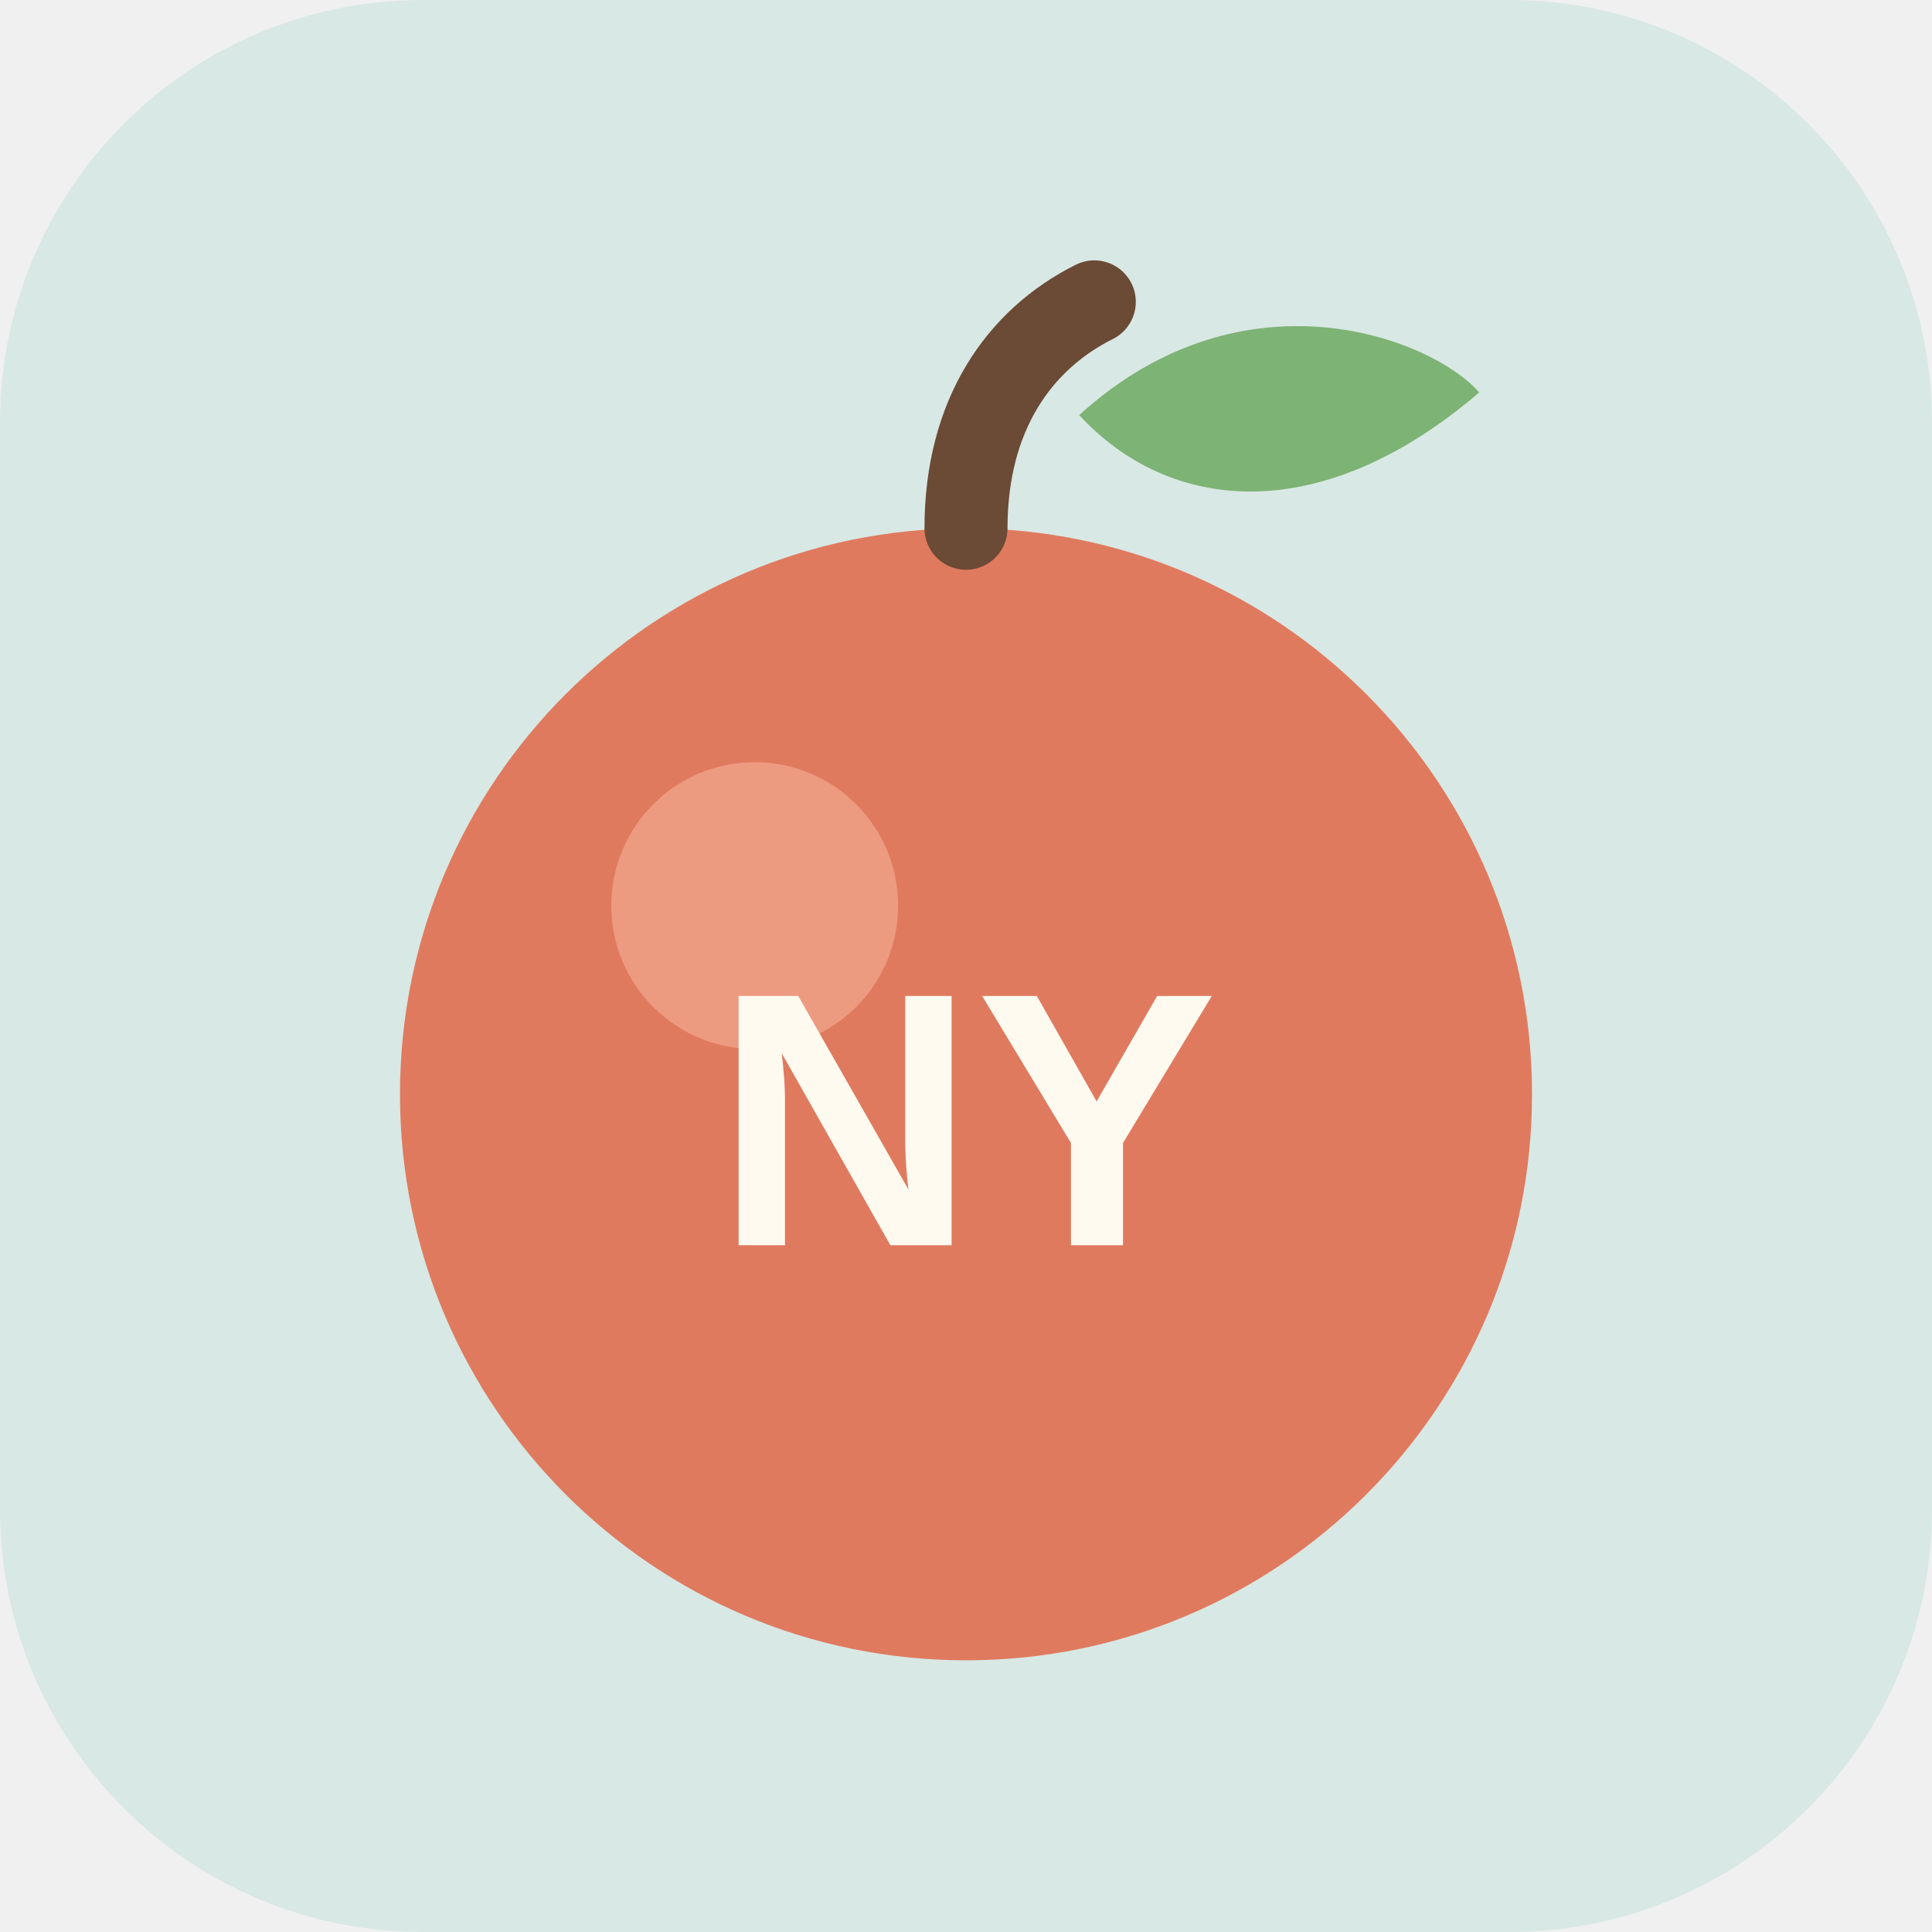
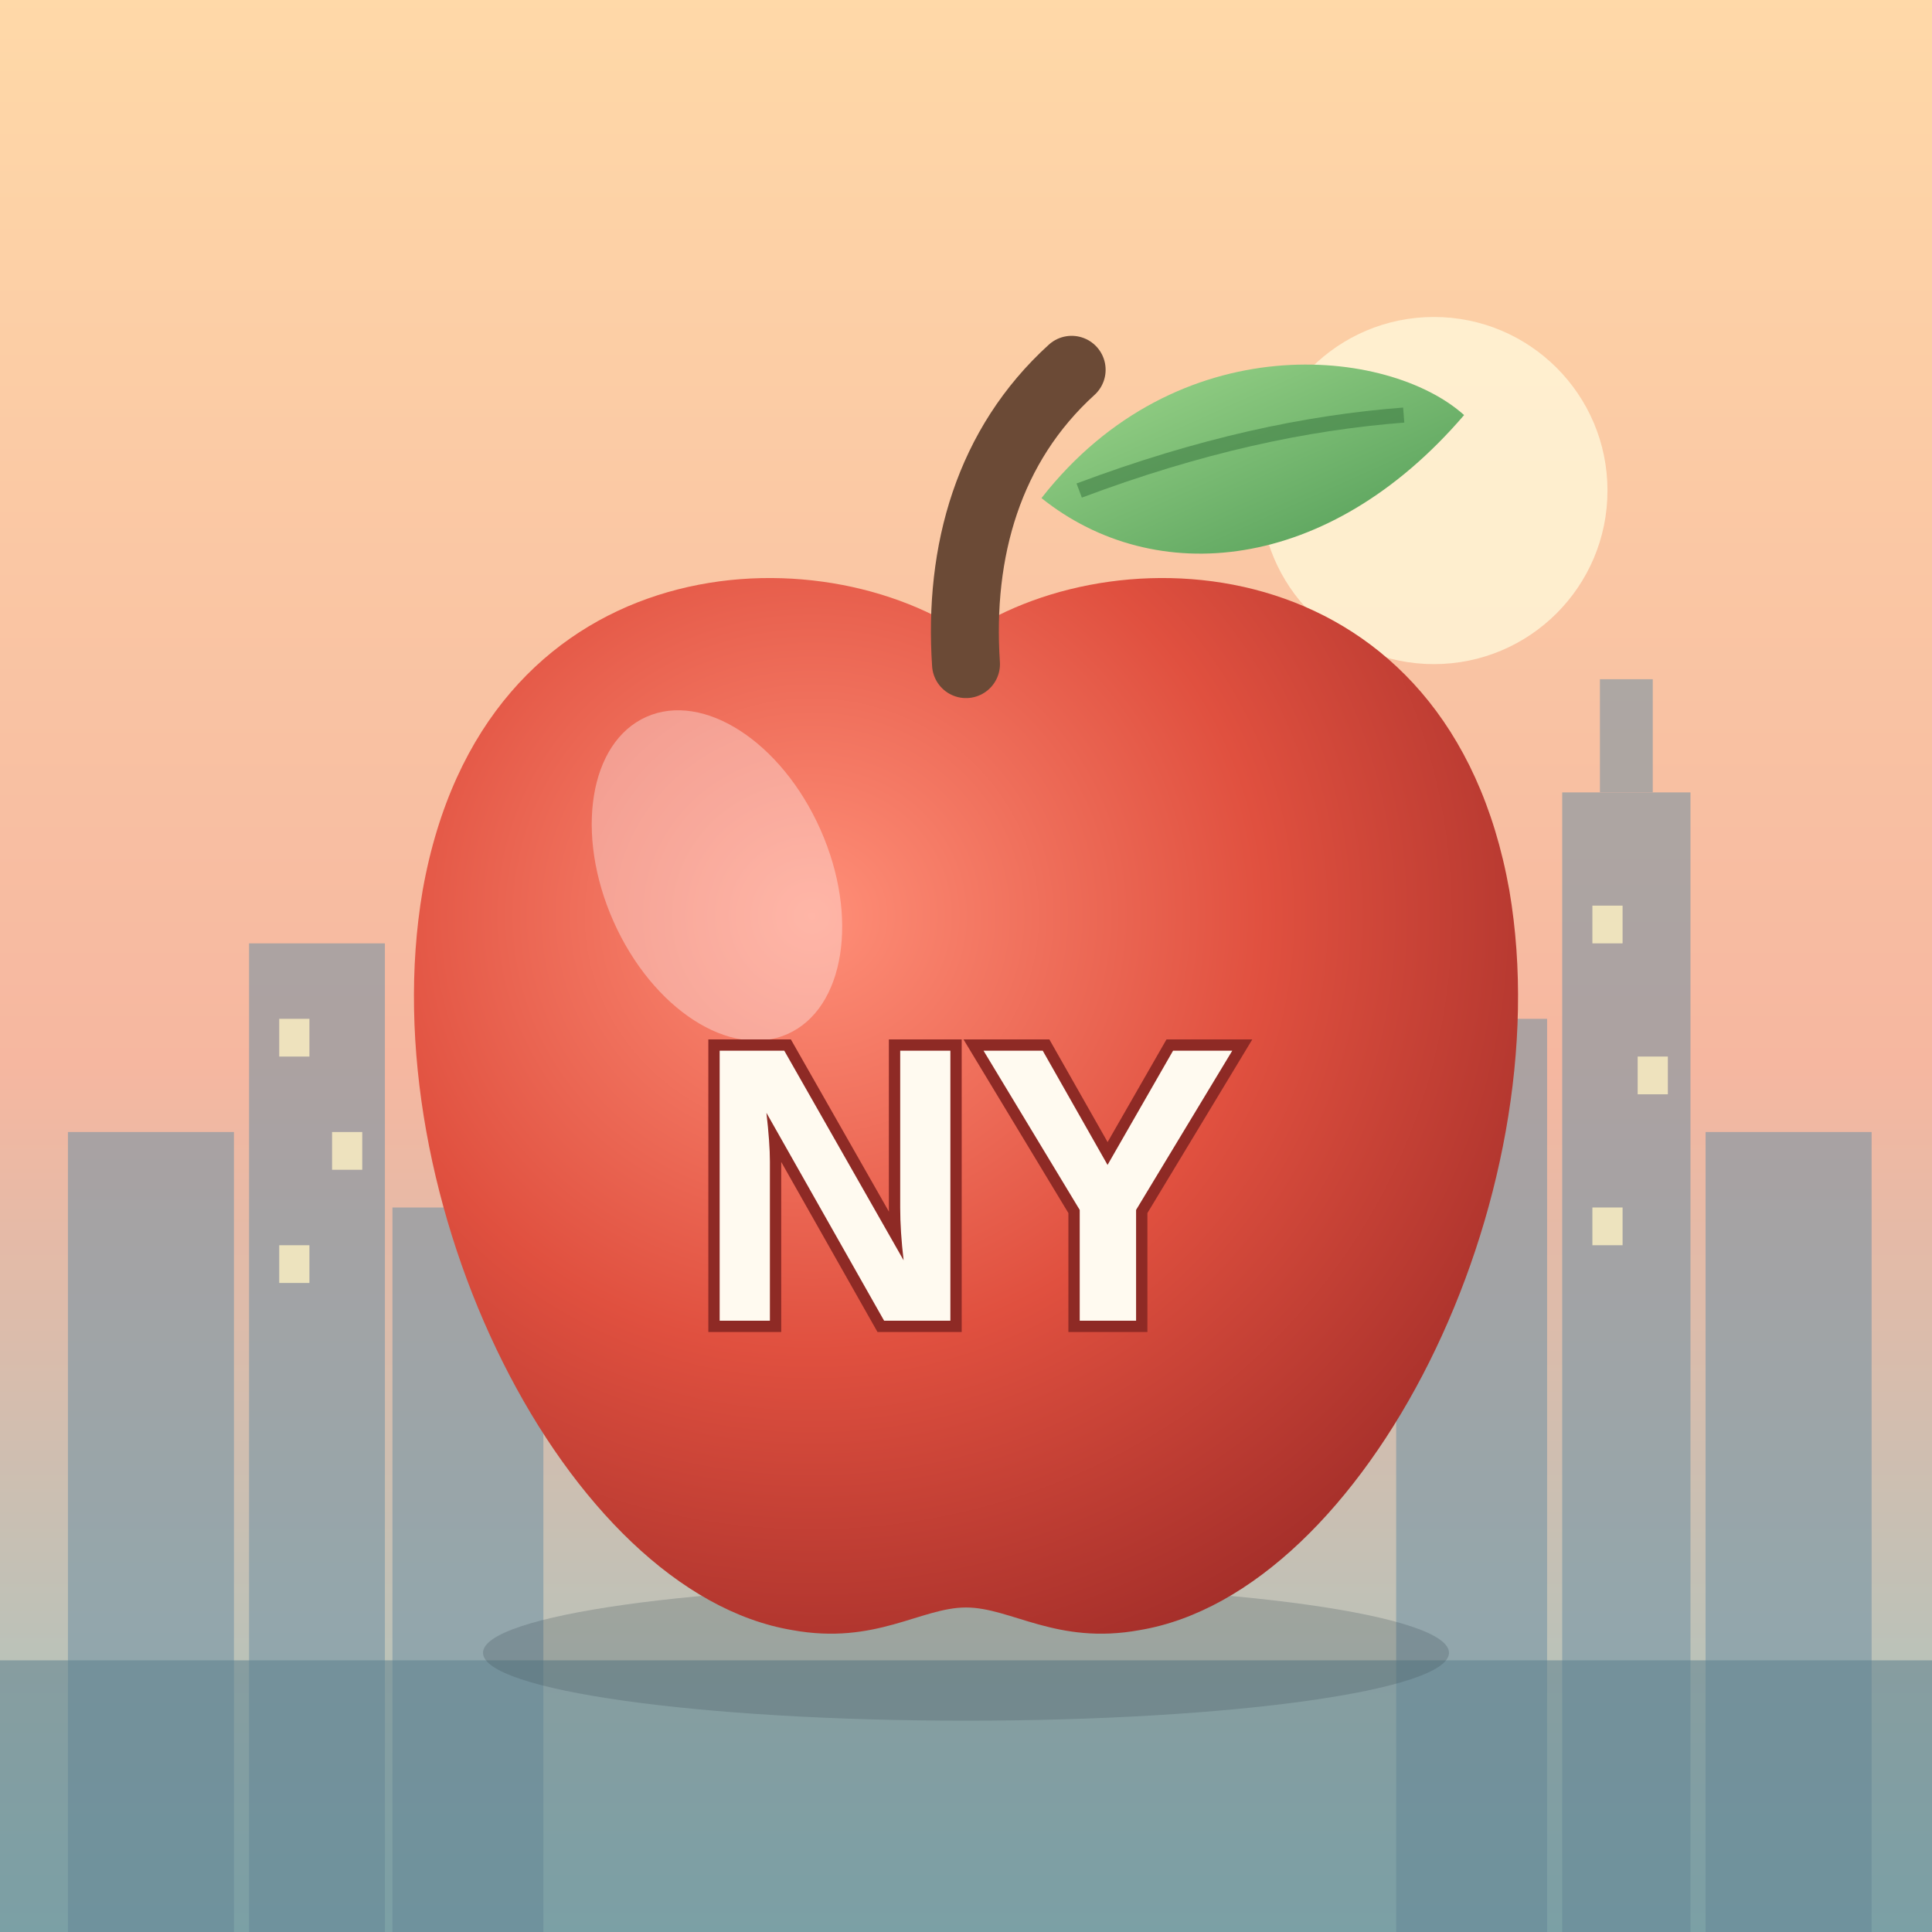
<svg xmlns="http://www.w3.org/2000/svg" viewBox="0 0 512 512">
-   <rect width="512" height="512" rx="112" fill="#d8e8e4" />
-   <circle cx="256" cy="290" r="150" fill="#e07a5f" />
-   <circle cx="200" cy="240" r="38" fill="#f2a98f" opacity=".7" />
-   <path d="M256 140 C256 110 270 90 290 80" stroke="#6b4a36" stroke-width="22" stroke-linecap="round" fill="none" />
-   <path d="M286 110 C330 70 380 90 392 104 C350 140 310 136 286 110Z" fill="#7db374" />
-   <text x="256" y="330" text-anchor="middle" font-family="Arial Black, Arial, sans-serif" font-weight="900" font-size="96" fill="#fffaf0">NY</text>
+   <defs>
+     <linearGradient id="sky" x1="0" y1="0" x2="0" y2="1">
+       <stop offset="0" stop-color="#ffd9a8" />
+       <stop offset=".55" stop-color="#f6b7a0" />
+       <stop offset="1" stop-color="#9fc7c4" />
+     </linearGradient>
+     <radialGradient id="apple" cx=".36" cy=".32" r=".75">
+       <stop offset="0" stop-color="#ff8f78" />
+       <stop offset=".55" stop-color="#e0503f" />
+       <stop offset="1" stop-color="#a52f2a" />
+     </radialGradient>
+     <linearGradient id="leaf" x1="0" y1="0" x2="1" y2="1">
+       <stop offset="0" stop-color="#9fd88d" />
+       <stop offset="1" stop-color="#4f9a55" />
+     </linearGradient>
+   </defs>
+   <rect width="512" height="512" fill="url(#sky)" />
+   <circle cx="380" cy="130" r="46" fill="#fff4d6" opacity=".85" />
+   <g fill="#6f8fa3" opacity=".55">
+     <rect x="18" y="300" width="44" height="212" />
+     <rect x="66" y="250" width="36" height="262" />
+     <rect x="104" y="320" width="40" height="192" />
+     <rect x="370" y="270" width="40" height="242" />
+     <rect x="414" y="210" width="34" height="302" />
+     <rect x="424" y="180" width="14" height="30" />
+     <rect x="452" y="300" width="44" height="212" />
+   </g>
+   <g fill="#fff3c4" opacity=".8">
+     <rect x="74" y="270" width="8" height="10" />
+     <rect x="88" y="300" width="8" height="10" />
+     <rect x="74" y="330" width="8" height="10" />
+     <rect x="422" y="240" width="8" height="10" />
+     <rect x="434" y="280" width="8" height="10" />
+     <rect x="422" y="320" width="8" height="10" />
+   </g>
+   <rect y="440" width="512" height="72" fill="#5d7f8c" opacity=".55" />
+   <ellipse cx="256" cy="438" rx="128" ry="18" fill="#3b4b55" opacity=".25" />
+   <path d="M256 168 C214 140 128 146 112 236 C98 318 150 422 210 432 C232 436 244 426 256 426 C268 426 280 436 302 432 C362 422 414 318 400 236 C384 146 298 140 256 168Z" fill="url(#apple)" />
+   <ellipse cx="190" cy="232" rx="30" ry="46" fill="#fff" opacity=".35" transform="rotate(-24 190 232)" />
+   <path d="M256 176 C254 146 262 118 284 98" stroke="#6b4a36" stroke-width="18" stroke-linecap="round" fill="none" />
+   <path d="M276 132 C312 86 368 92 388 110 C352 152 306 156 276 132Z" fill="url(#leaf)" />
+   <path d="M286 130 C318 118 346 112 372 110" stroke="#3f7d45" stroke-width="4" fill="none" opacity=".6" />
+   <text x="256" y="350" text-anchor="middle" font-family="Arial Black, Arial, sans-serif" font-weight="900" font-size="104" fill="#fffaf0" stroke="#8e2a25" stroke-width="6" paint-order="stroke">NY</text>
</svg>
